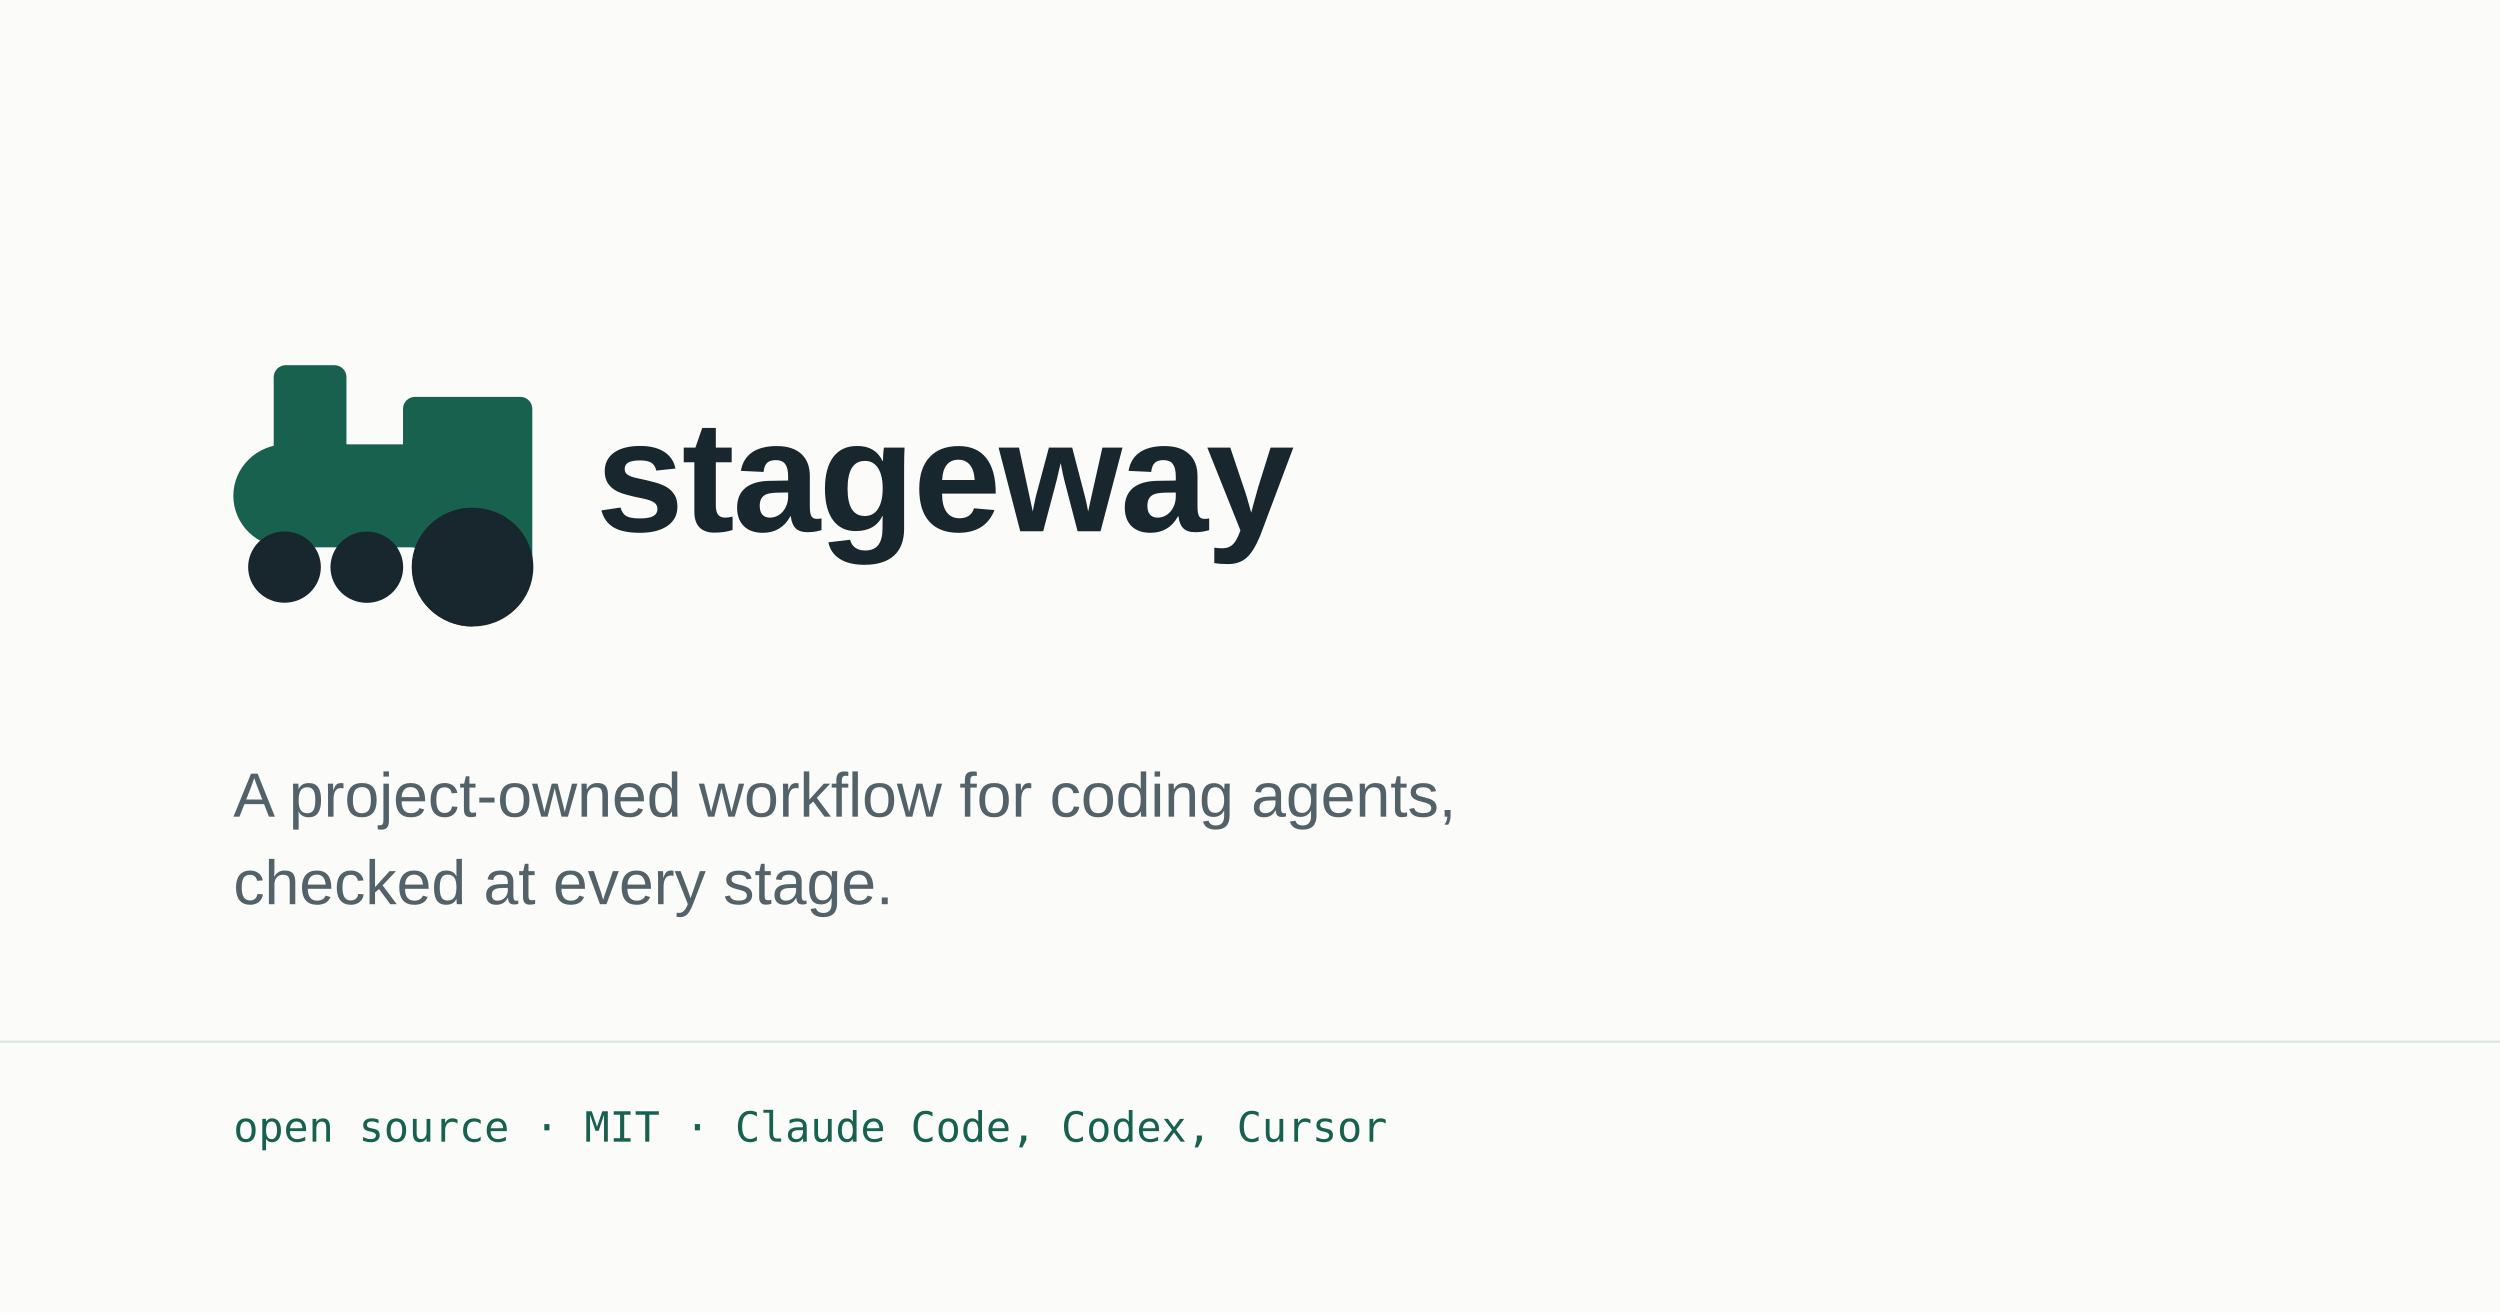
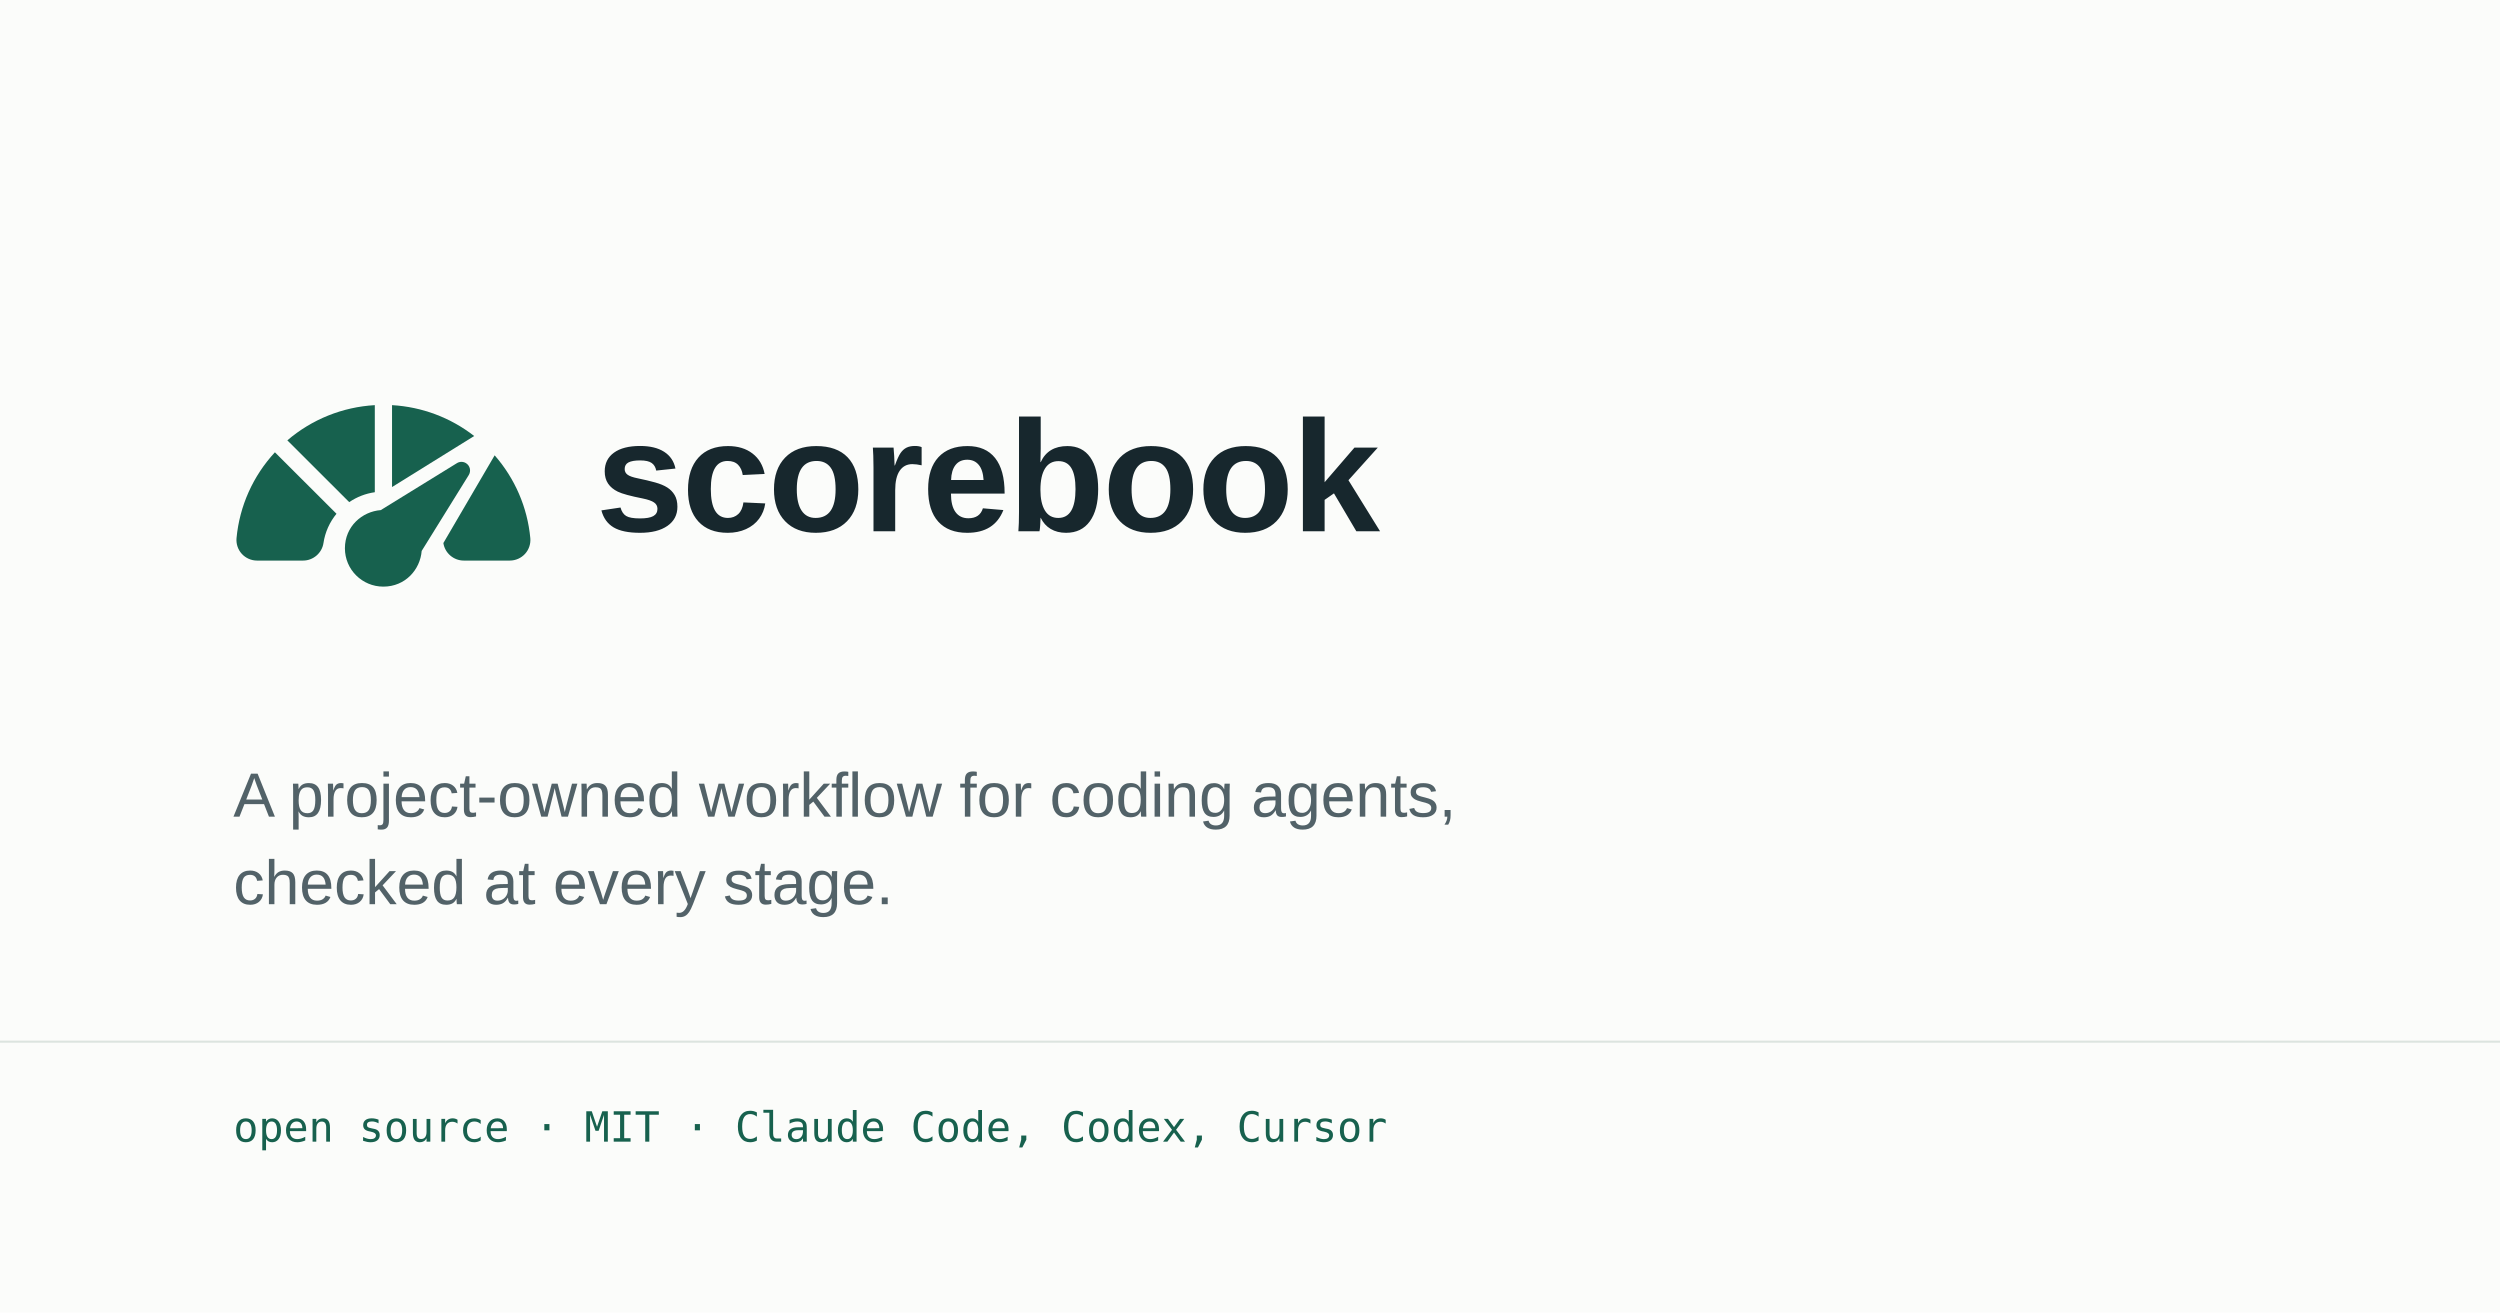
<svg xmlns="http://www.w3.org/2000/svg" width="1200" height="630" viewBox="0 0 1200 630">
  <rect width="1200" height="630" fill="#fbfcfa" />
  <path d="M0 500H1200" stroke="#dce4df" />
-   <svg x="112" y="166" width="144" height="144" viewBox="0 0 512 512">
-     <path fill="#17614E" d="M89.637 33C84.151 33 78.89 35.136 75.01 38.938C71.131 42.74 68.952 47.896 68.952 53.273V188.424C68.952 199.615 78.219 208.697 89.637 208.697H172.379C177.865 208.697 183.127 206.561 187.006 202.759C190.885 198.958 193.065 193.801 193.065 188.424V53.273C193.065 47.896 190.885 42.74 187.006 38.938C183.127 35.136 177.865 33 172.379 33H89.637Z" />
-     <path fill="#17614E" d="M89.637 168.152C65.864 168.152 43.064 177.407 26.254 193.882C9.444 210.357 0 232.701 0 256C0 279.299 9.444 301.644 26.254 318.119C43.064 334.593 65.864 343.849 89.637 343.849H310.283C315.769 343.849 321.03 341.713 324.909 337.911C328.789 334.109 330.968 328.953 330.968 323.576V188.424C330.968 183.048 328.789 177.891 324.909 174.089C321.03 170.287 315.769 168.152 310.283 168.152H89.637Z" />
-     <path fill="#17614E" d="M121.25 218.148C123.139 215.371 125.698 213.094 128.7 211.519C131.703 209.944 135.055 209.12 138.46 209.12H483.219C488.705 209.12 493.966 211.256 497.846 215.057C501.725 218.859 503.904 224.016 503.904 229.392C503.904 234.769 501.725 239.925 497.846 243.727C493.966 247.529 488.705 249.665 483.219 249.665H149.52L100.509 321.728C99.017 323.975 97.085 325.909 94.825 327.42C92.564 328.93 90.021 329.986 87.341 330.526C84.662 331.066 81.9 331.08 79.215 330.567C76.529 330.054 73.975 329.024 71.699 327.537C69.423 326.05 67.47 324.135 65.954 321.903C64.438 319.671 63.389 317.167 62.867 314.535C62.346 311.904 62.361 309.196 62.914 306.571C63.468 303.945 64.546 301.453 66.089 299.239L121.25 218.148Z" />
-     <path fill="#17614E" d="M310.282 87.061C304.796 87.061 299.535 89.197 295.656 92.999C291.776 96.8 289.597 101.957 289.597 107.334V323.576C289.597 332.496 295.527 340.335 304.215 342.957L483.489 397.018C486.582 397.948 489.855 398.154 493.044 397.619C496.234 397.085 499.251 395.824 501.853 393.939C504.455 392.054 506.569 389.597 508.026 386.766C509.483 383.935 510.242 380.808 510.242 377.637V107.334C510.242 101.957 508.063 96.8 504.184 92.999C500.304 89.197 495.043 87.061 489.557 87.061H310.282Z" />
-     <path fill="#17272D" d="M408.573 276.272C381.142 276.272 354.835 286.952 335.438 305.961C316.042 324.971 305.145 350.753 305.145 377.636C305.145 404.52 316.042 430.302 335.438 449.311C354.835 468.321 381.142 479 408.573 479C436.003 479 462.31 468.321 481.707 449.311C501.103 430.302 512 404.52 512 377.636C512 350.753 501.103 324.971 481.707 305.961C462.31 286.952 436.003 276.272 408.573 276.272Z" />
-     <path fill="#17272D" d="M407.832 276.272V479C380.401 479 354.094 468.321 334.698 449.311C315.301 430.302 304.404 404.52 304.404 377.636C304.404 350.753 315.301 324.971 334.698 305.961C354.094 286.952 380.401 276.272 407.832 276.272Z" />
-     <path fill="#17272D" d="M227.805 317C211.346 317 195.562 323.408 183.924 334.813C172.286 346.219 165.748 361.688 165.748 377.818C165.748 393.948 172.286 409.418 183.924 420.823C195.562 432.229 211.346 438.637 227.805 438.637C244.263 438.637 260.047 432.229 271.685 420.823C283.323 409.418 289.861 393.948 289.861 377.818C289.861 361.688 283.323 346.219 271.685 334.813C260.047 323.408 244.263 317 227.805 317Z" />
-     <path fill="#17272D" d="M87.318 316.819C70.86 316.819 55.075 323.226 43.438 334.632C31.8 346.038 25.262 361.507 25.262 377.637C25.262 393.767 31.8 409.236 43.438 420.642C55.075 432.048 70.86 438.455 87.318 438.455C103.776 438.455 119.561 432.048 131.199 420.642C142.836 409.236 149.375 393.767 149.375 377.637C149.375 361.507 142.836 346.038 131.199 334.632C119.561 323.226 103.776 316.819 87.318 316.819Z" />
+   <svg x="112" y="166" width="144" height="144" viewBox="20 20 870 870" fill="none">
+     <path fill="#17614E" d="M694.714 360.252C686.232 354.976 675.826 355.413 667.969 360.497L447.548 496.375C393.424 500.553 343.572 543.61 343.572 607.178C343.572 668.831 393.601 718.309 455.046 718.309C518.838 718.309 561.952 668.738 566.183 614.853L702.758 394.677C710.037 382.944 706.436 367.537 694.714 360.252Z" />
+     <path fill="#17614E" d="M430.274 192C336.698 197.401 247.858 233.095 176.615 294.093L356.075 473.252C378.272 458.136 403.664 448.312 430.274 444.514V192Z" />
+     <path fill="#17614E" d="M140.588 328.747C77.186 397.248 38.005 484.335 29.259 577.567C27.698 594.191 33.25 610.821 44.504 623.194C55.806 635.614 71.925 642.743 88.737 642.743H222.352C251.708 642.743 277.1 620.858 281.419 591.834C286.065 560.604 299.209 531.315 319.158 507.016L140.588 328.747Z" />
+     <path fill="#17614E" d="M480.225 192V429.529L718.492 281.512C650.038 228.199 567.176 197.021 480.225 192Z" />
+     <path fill="#17614E" d="M881.24 577.572C872.868 488.289 836.58 404.636 777.83 337.545L629.095 591.901C633.435 620.889 658.806 642.742 688.147 642.742H821.767C838.578 642.742 854.693 635.609 866.005 623.194C877.244 610.826 882.806 594.191 881.24 577.572Z" />
  </svg>
-   <text x="286" y="255" fill="#17272d" font-family="IBM Plex Sans, Arial, sans-serif" font-size="76" font-weight="600" letter-spacing="-1">stageway</text>
+   <text x="286" y="255" fill="#17272d" font-family="IBM Plex Sans, Arial, sans-serif" font-size="76" font-weight="600" letter-spacing="-1">scorebook</text>
  <text x="112" y="392" fill="#526268" font-family="IBM Plex Sans, Arial, sans-serif" font-size="30">A project-owned workflow for coding agents,</text>
  <text x="112" y="434" fill="#526268" font-family="IBM Plex Sans, Arial, sans-serif" font-size="30">checked at every stage.</text>
  <text x="112" y="548" fill="#17614e" font-family="IBM Plex Mono, monospace" font-size="20">open source · MIT · Claude Code, Codex, Cursor</text>
</svg>
